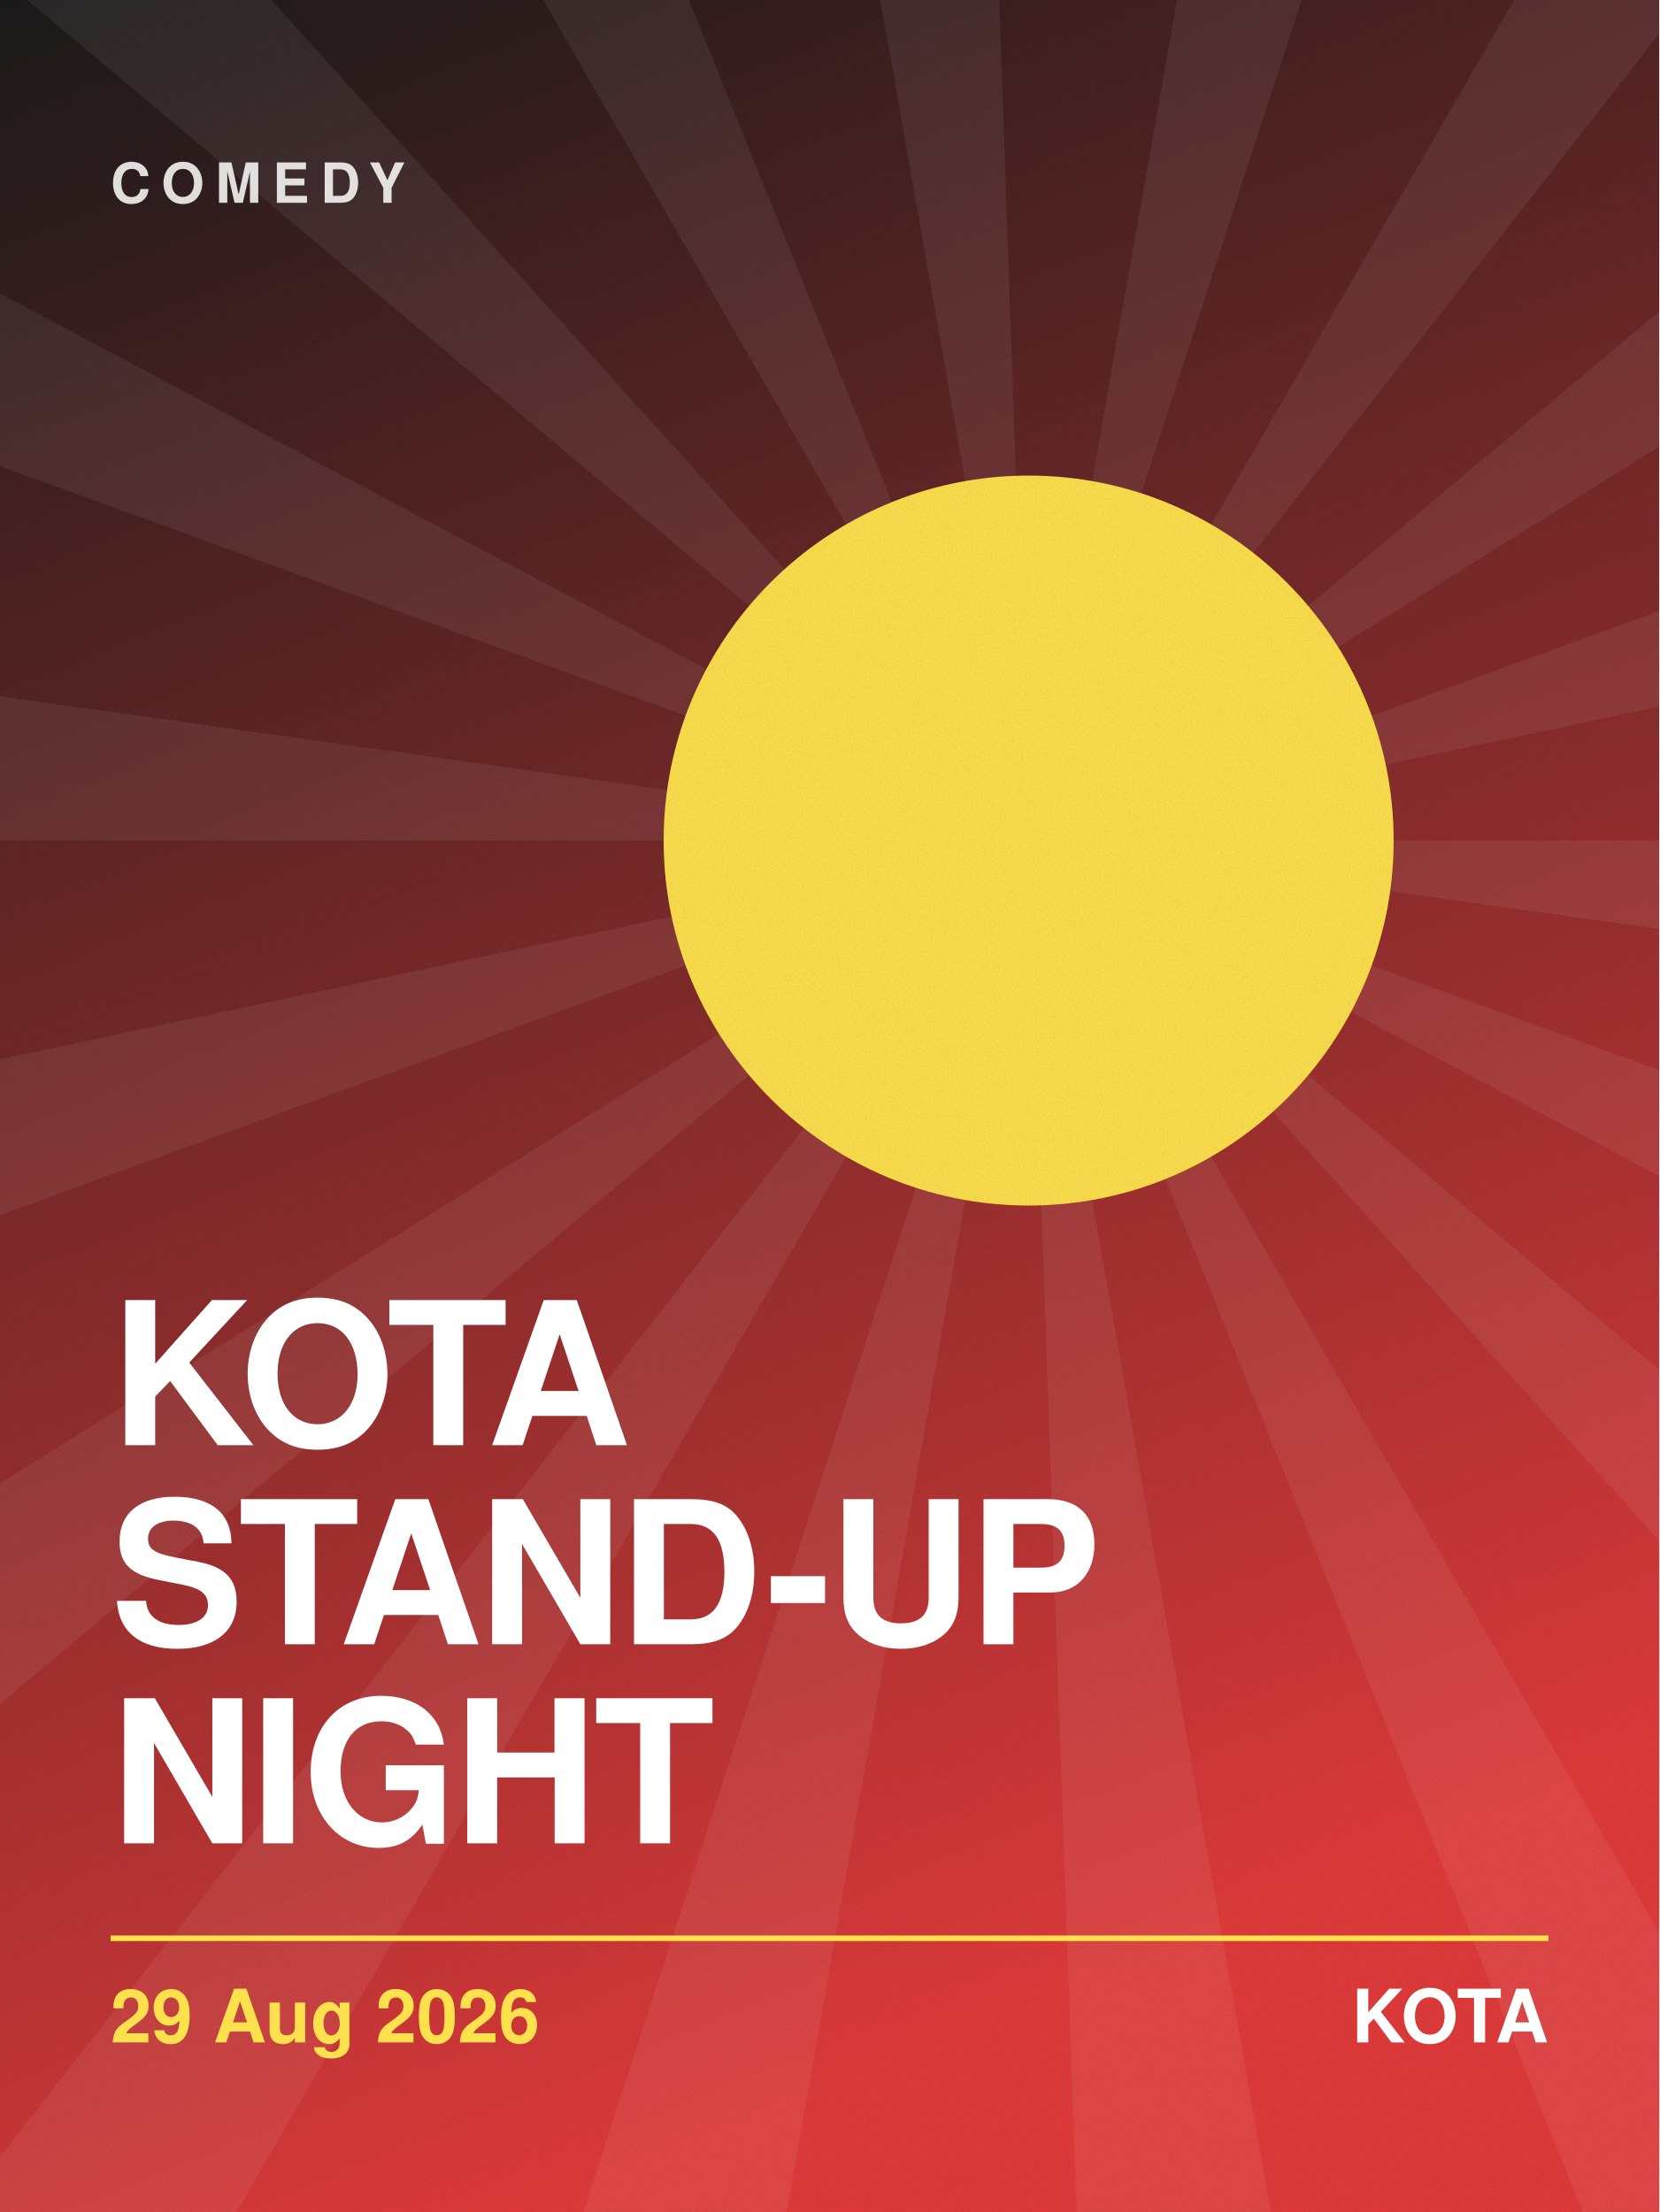
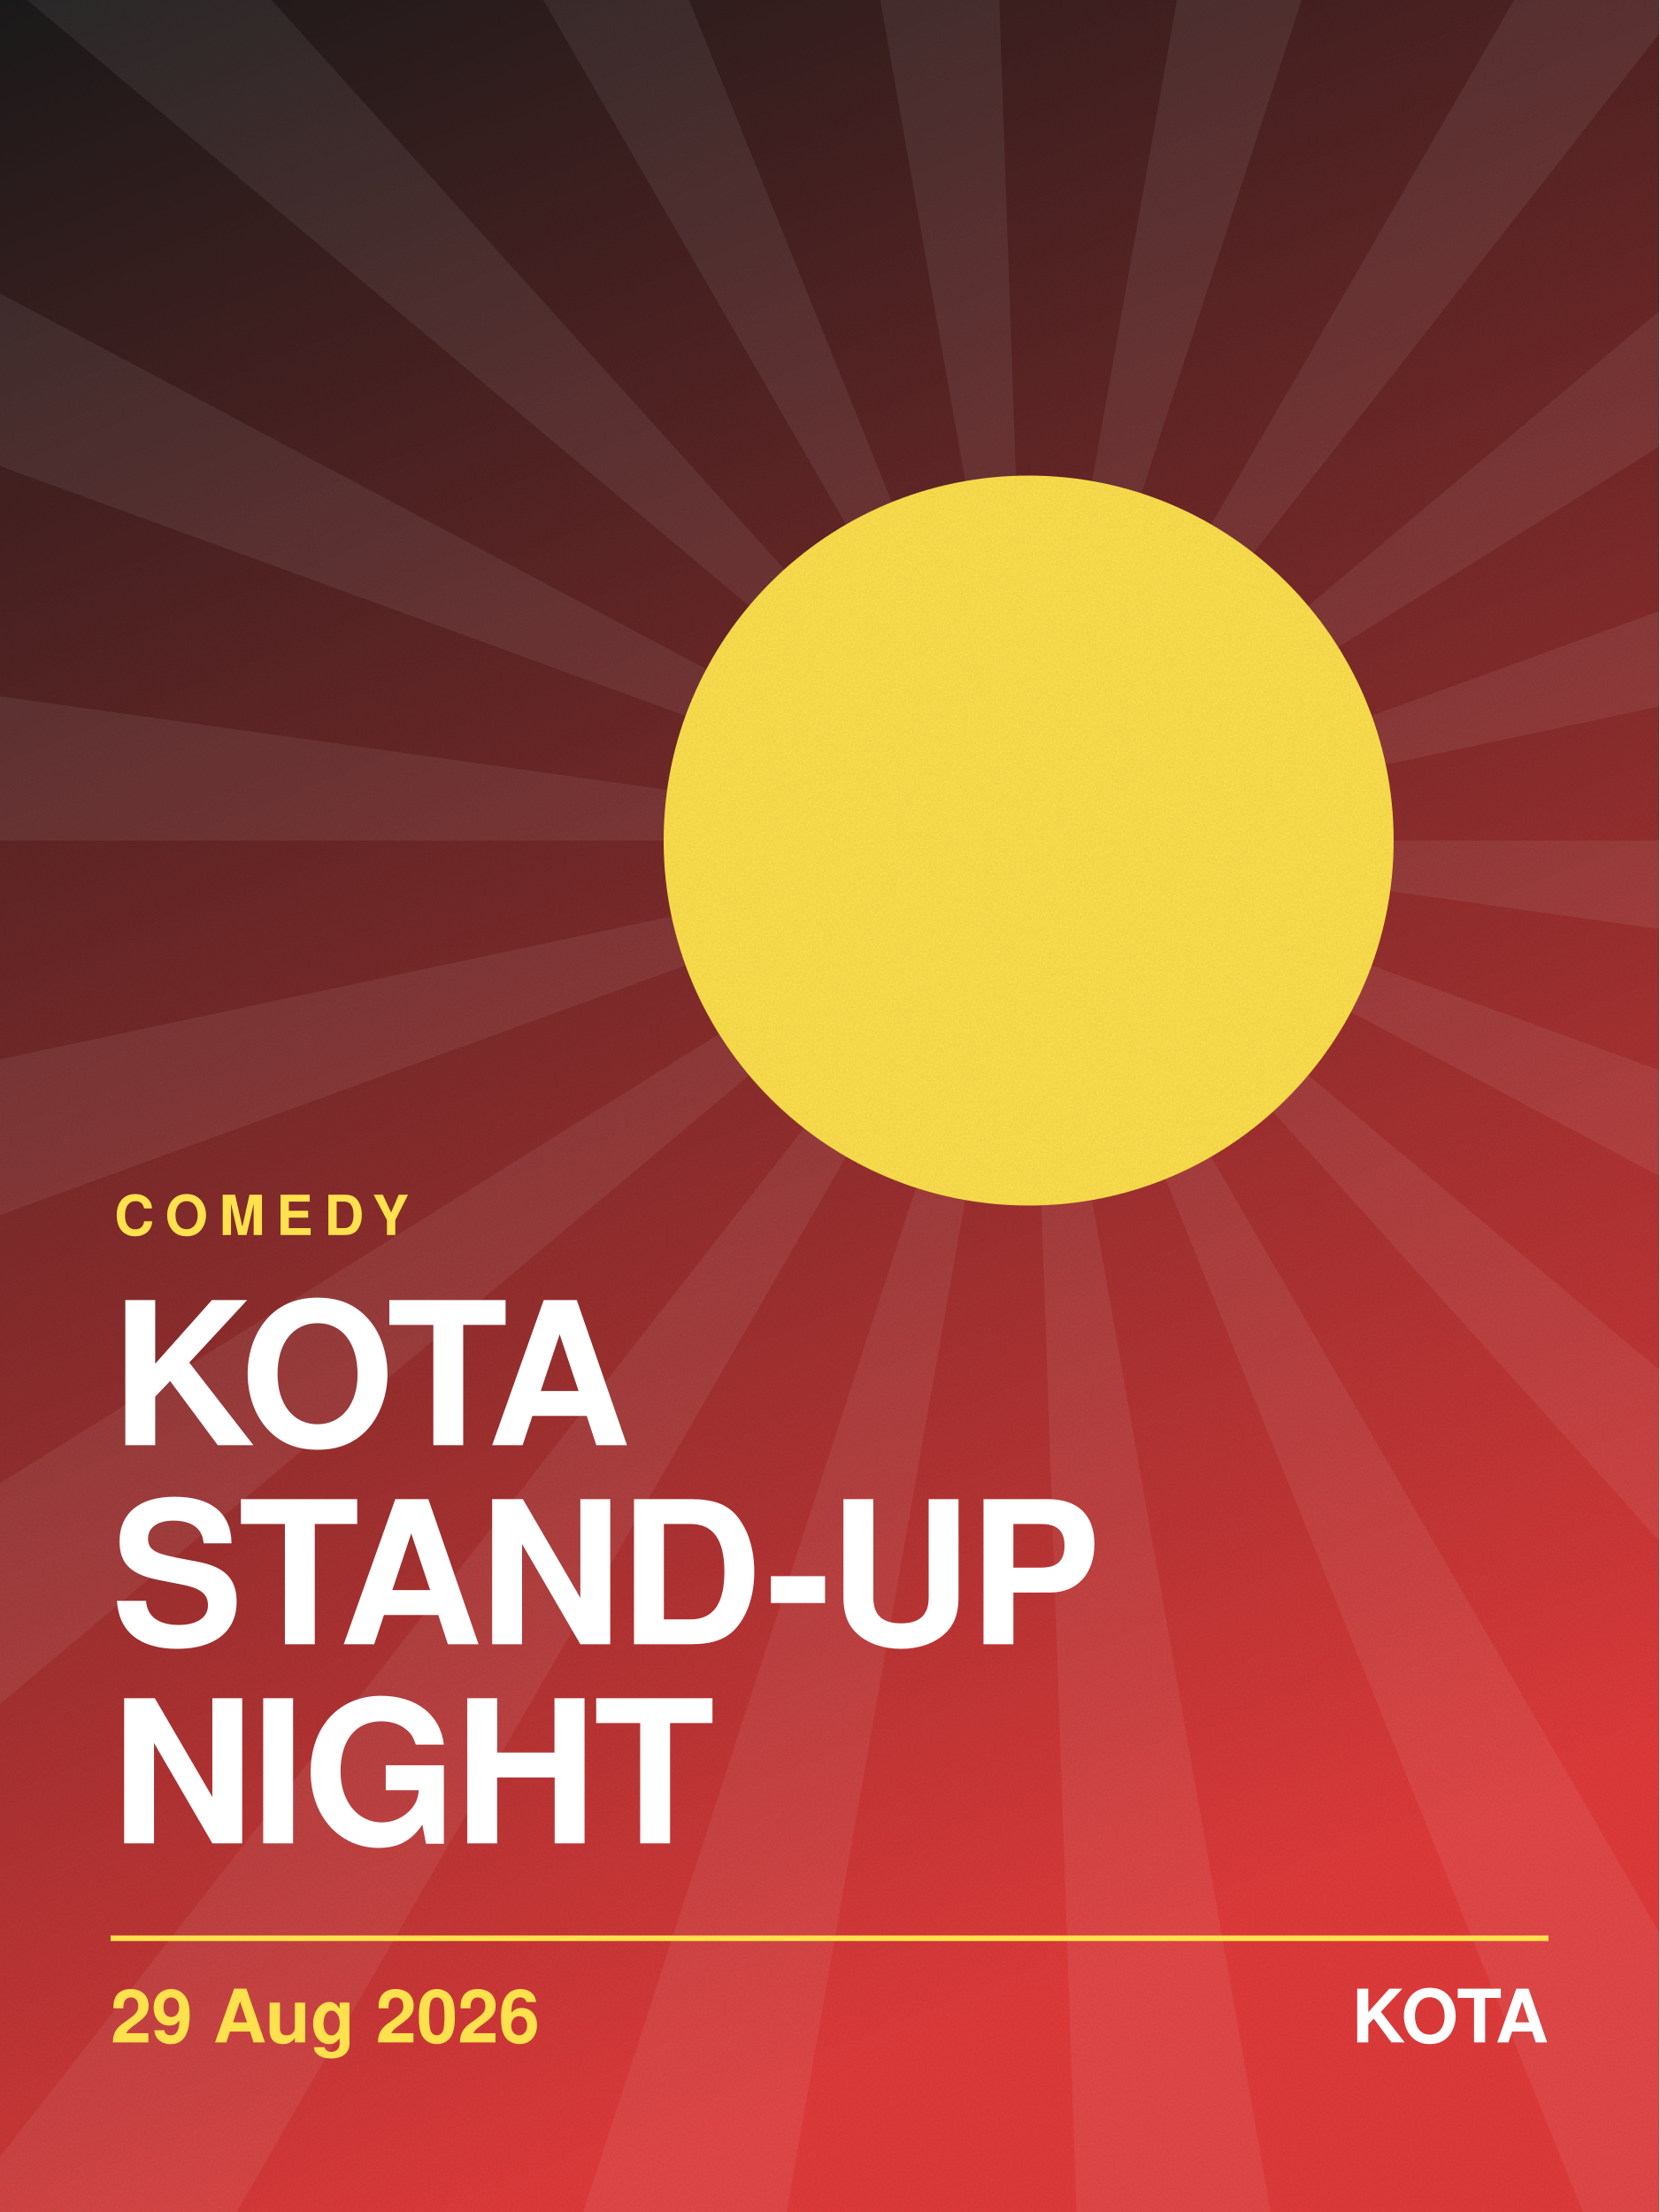
<svg xmlns="http://www.w3.org/2000/svg" viewBox="0 0 900 1200" width="900" height="1200">
  <defs>
    <linearGradient id="bg" x1="0" y1="0" x2="0.3" y2="1">
      <stop offset="0" stop-color="#1A1A1A" />
      <stop offset="1" stop-color="#E23B3B" />
    </linearGradient>
    <filter id="grain">
      <feTurbulence type="fractalNoise" baseFrequency="0.9" numOctaves="2" stitchTiles="stitch" />
      <feColorMatrix values="0 0 0 0 0  0 0 0 0 0  0 0 0 0 0  0 0 0 0.08 0" />
    </filter>
  </defs>
  <rect width="900" height="1200" fill="url(#bg)" />
  <polygon points="558,456 1818,456 1806,631" fill="#FFFFFF" opacity="0.07" />
  <polygon points="558,456 1742,887 1671,1048" fill="#FFFFFF" opacity="0.07" />
  <polygon points="558,456 1523,1266 1401,1392" fill="#FFFFFF" opacity="0.07" />
  <polygon points="558,456 1188,1547 1030,1624" fill="#FFFFFF" opacity="0.07" />
  <polygon points="558,456 777,1697 602,1715" fill="#FFFFFF" opacity="0.07" />
  <polygon points="558,456 339,1697 169,1654" fill="#FFFFFF" opacity="0.07" />
  <polygon points="558,456 -72,1547 -218,1449" fill="#FFFFFF" opacity="0.07" />
  <polygon points="558,456 -407,1266 -511,1124" fill="#FFFFFF" opacity="0.07" />
  <polygon points="558,456 -626,887 -674,718" fill="#FFFFFF" opacity="0.07" />
  <polygon points="558,456 -702,456 -690,281" fill="#FFFFFF" opacity="0.07" />
  <polygon points="558,456 -626,25 -555,-136" fill="#FFFFFF" opacity="0.07" />
  <polygon points="558,456 -407,-354 -285,-480" fill="#FFFFFF" opacity="0.07" />
  <polygon points="558,456 -72,-635 86,-712" fill="#FFFFFF" opacity="0.07" />
  <polygon points="558,456 339,-785 514,-803" fill="#FFFFFF" opacity="0.07" />
  <polygon points="558,456 777,-785 947,-742" fill="#FFFFFF" opacity="0.07" />
  <polygon points="558,456 1188,-635 1334,-537" fill="#FFFFFF" opacity="0.07" />
  <polygon points="558,456 1523,-354 1627,-212" fill="#FFFFFF" opacity="0.07" />
  <polygon points="558,456 1742,25 1790,194" fill="#FFFFFF" opacity="0.07" />
  <circle cx="558" cy="456" r="198" fill="#FFE14D" />
  <rect width="900" height="1200" filter="url(#grain)" />
-   <text x="60" y="784" font-family="Bricolage Grotesque, Arial Black, Helvetica, sans-serif" font-weight="800" font-size="108" fill="#FFFFFF" letter-spacing="-2">KOTA</text>
-   <text x="60" y="892" font-family="Bricolage Grotesque, Arial Black, Helvetica, sans-serif" font-weight="800" font-size="108" fill="#FFFFFF" letter-spacing="-2">STAND-UP</text>
-   <text x="60" y="1000" font-family="Bricolage Grotesque, Arial Black, Helvetica, sans-serif" font-weight="800" font-size="108" fill="#FFFFFF" letter-spacing="-2">NIGHT</text>
+   <text x="60" y="784" font-family="Bricolage Grotesque, Mukta, Kohinoor Devanagari, Arial Black, Helvetica, sans-serif" font-weight="800" font-size="108" fill="#FFFFFF" letter-spacing="-2">KOTA</text>
+   <text x="60" y="892" font-family="Bricolage Grotesque, Mukta, Kohinoor Devanagari, Arial Black, Helvetica, sans-serif" font-weight="800" font-size="108" fill="#FFFFFF" letter-spacing="-2">STAND-UP</text>
+   <text x="60" y="1000" font-family="Bricolage Grotesque, Mukta, Kohinoor Devanagari, Arial Black, Helvetica, sans-serif" font-weight="800" font-size="108" fill="#FFFFFF" letter-spacing="-2">NIGHT</text>
  <rect x="60" y="1050" width="780" height="3" fill="#FFE14D" />
-   <text x="60" y="1108" font-family="Bricolage Grotesque, Arial Black, Helvetica, sans-serif" font-weight="700" font-size="40" fill="#FFE14D">29 Aug 2026</text>
-   <text x="840" y="1108" text-anchor="end" font-family="Bricolage Grotesque, Arial Black, Helvetica, sans-serif" font-weight="700" font-size="40" fill="#FFFFFF">KOTA</text>
-   <text x="60" y="110" font-family="Bricolage Grotesque, Arial Black, Helvetica, sans-serif" font-weight="700" font-size="30" fill="#FFFFFF" opacity="0.85" letter-spacing="6">COMEDY</text>
+   <text x="60" y="1108" font-family="Bricolage Grotesque, Mukta, Kohinoor Devanagari, Arial Black, Helvetica, sans-serif" font-weight="700" font-size="40" fill="#FFE14D">29 Aug 2026</text>
+   <text x="840" y="1108" text-anchor="end" font-family="Bricolage Grotesque, Mukta, Kohinoor Devanagari, Arial Black, Helvetica, sans-serif" font-weight="700" font-size="40" fill="#FFFFFF">KOTA</text>
+   <text x="62" y="670" font-family="Bricolage Grotesque, Mukta, Kohinoor Devanagari, Arial Black, Helvetica, sans-serif" font-weight="700" font-size="30" fill="#FFE14D" letter-spacing="6">COMEDY</text>
</svg>
